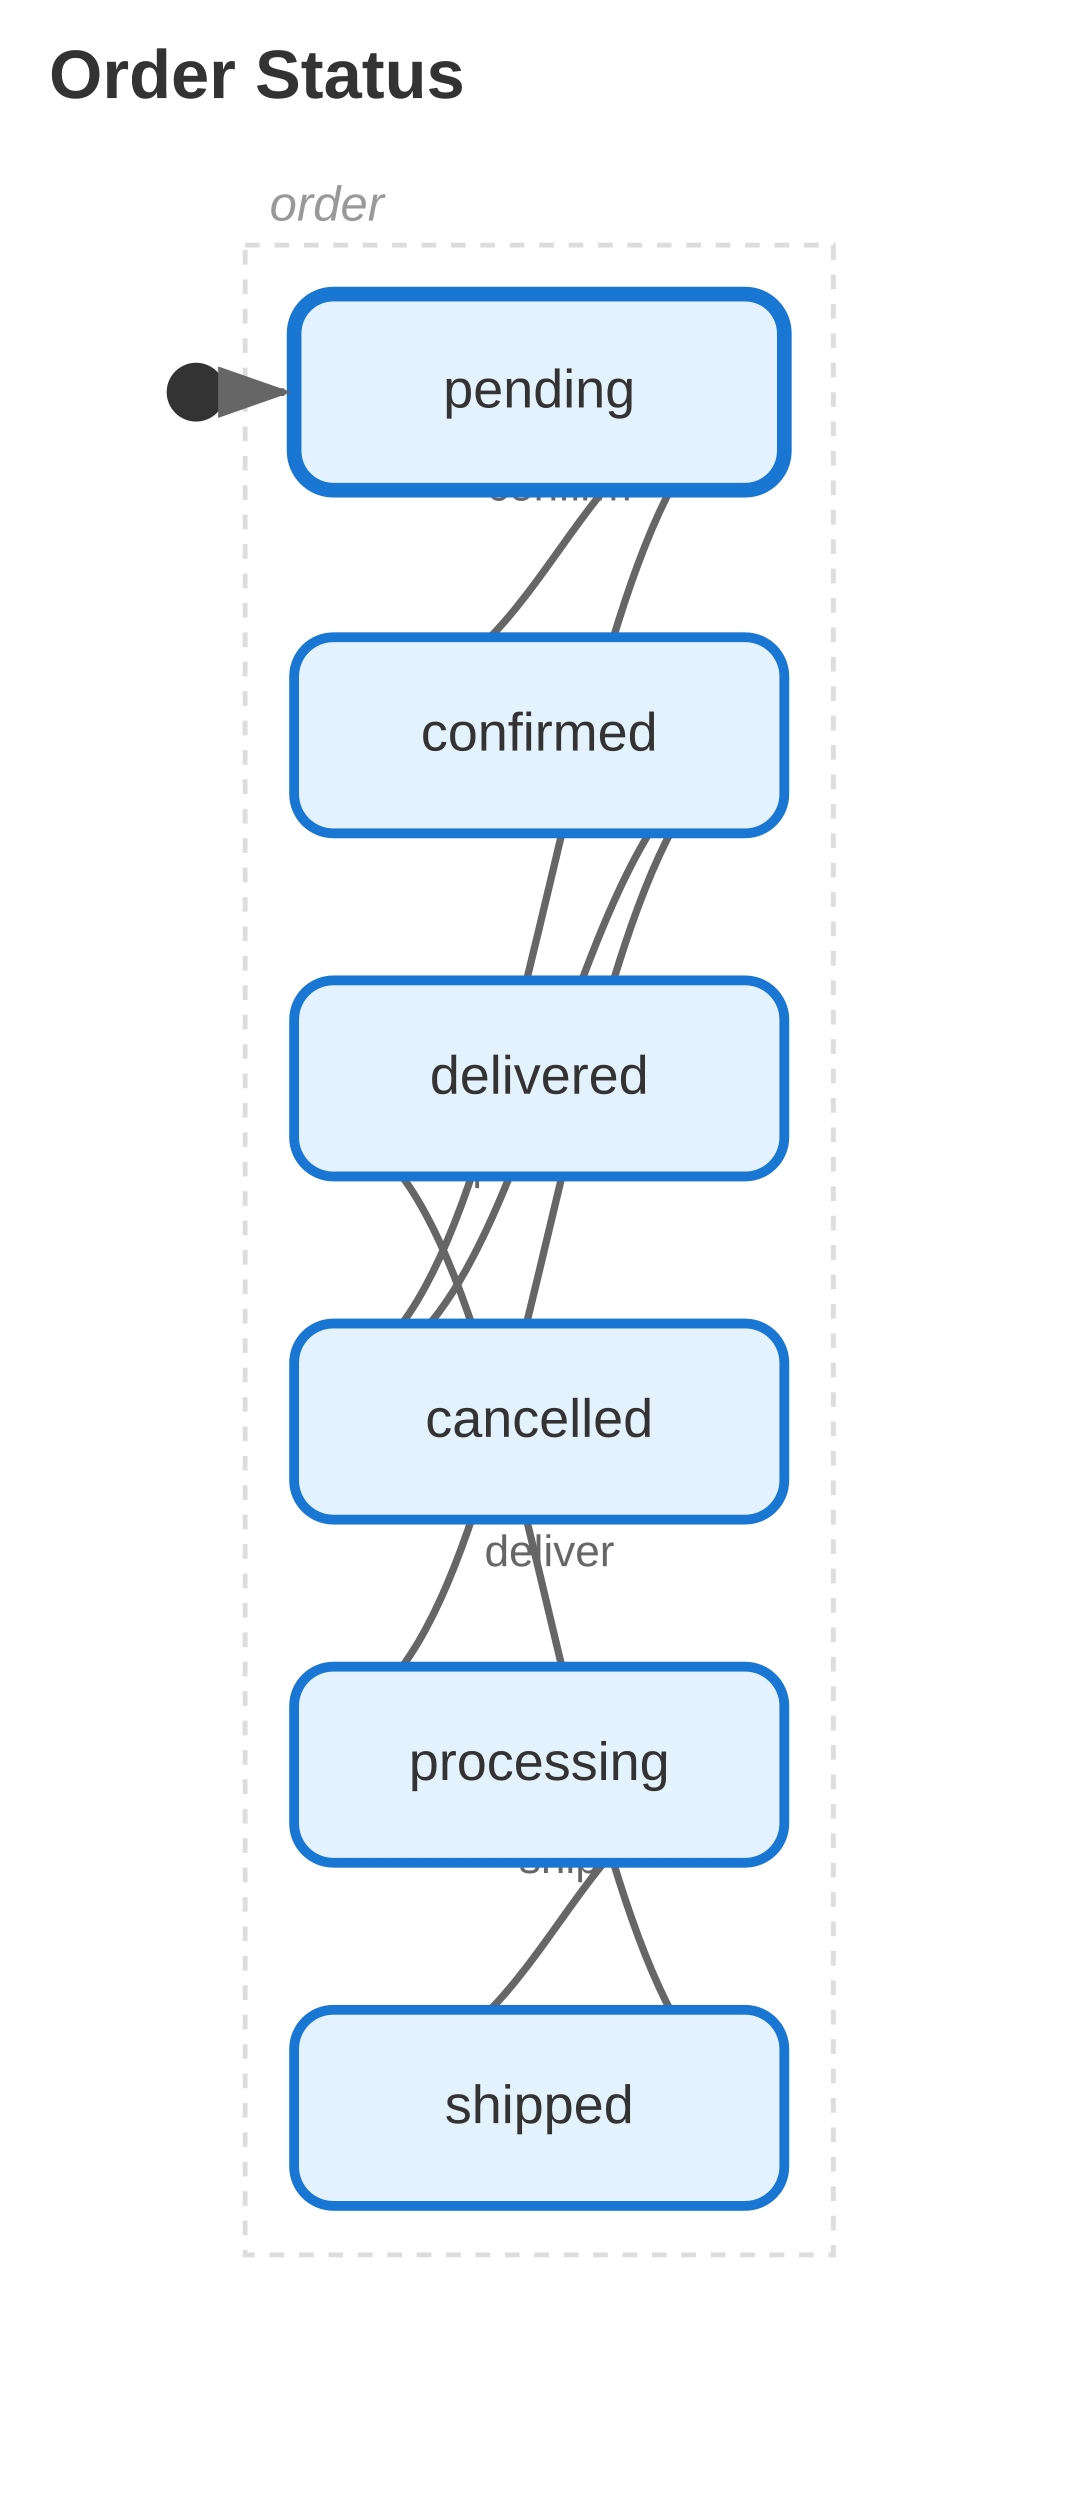
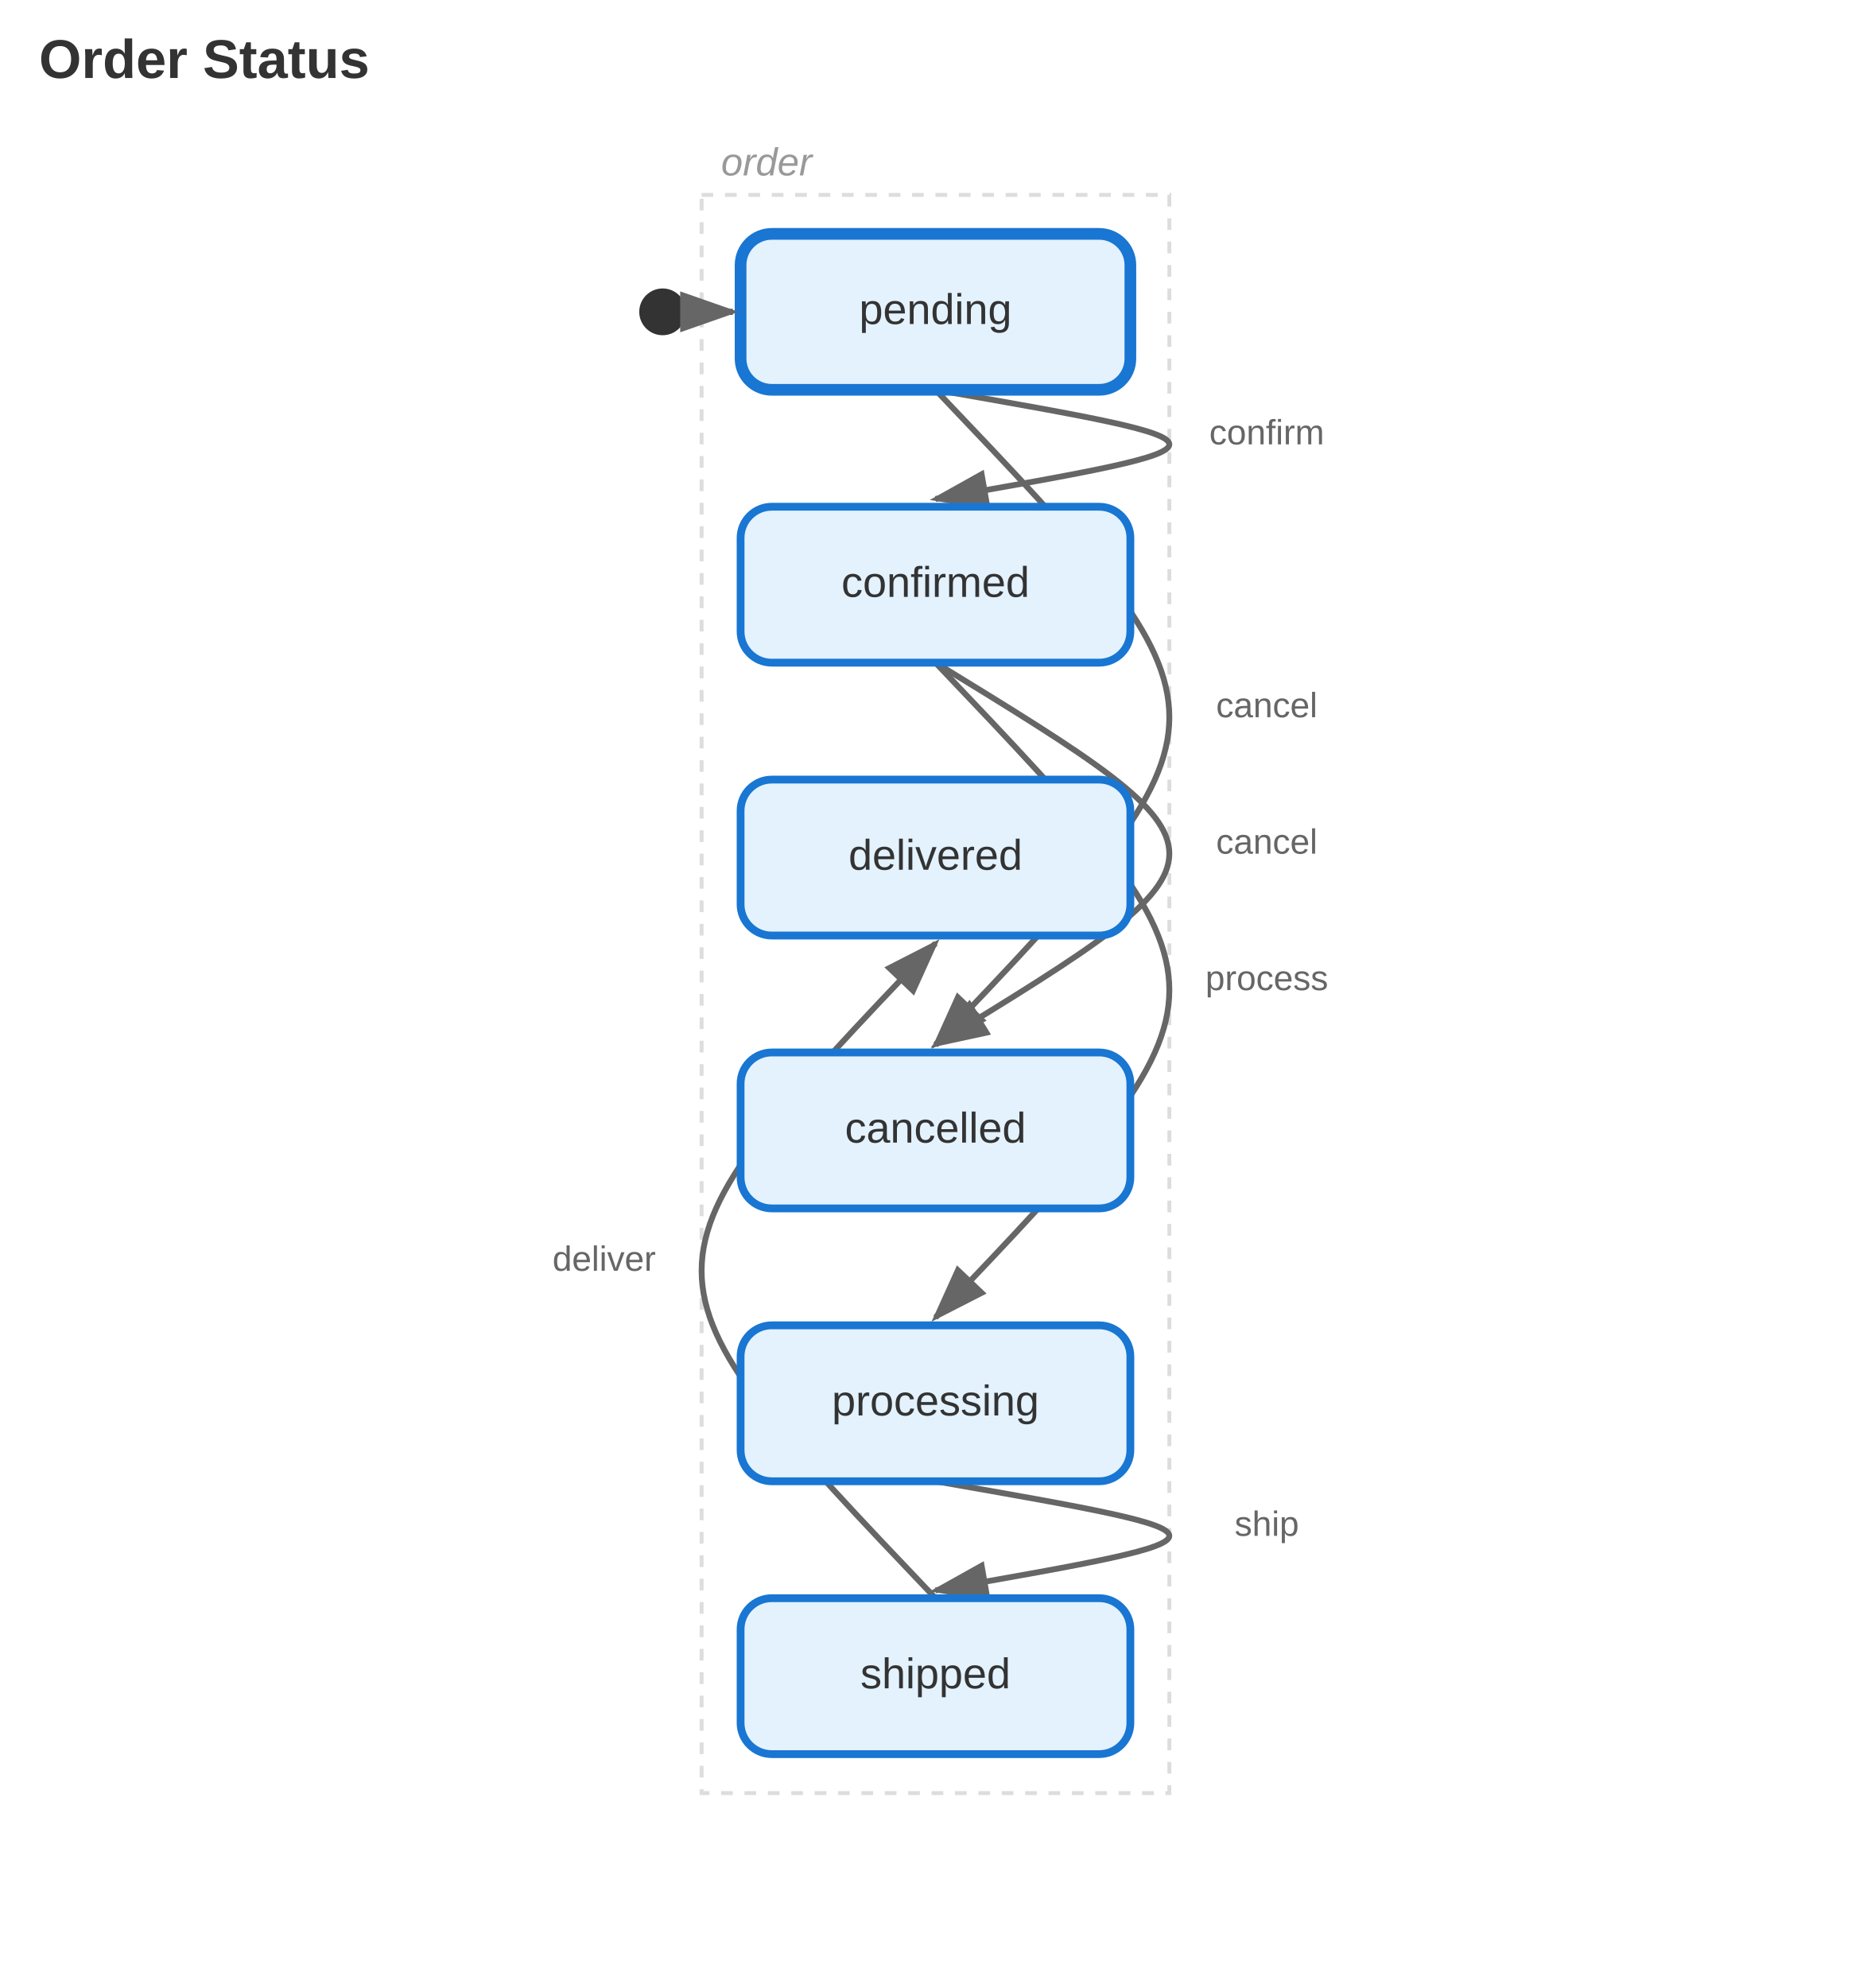
- <svg xmlns="http://www.w3.org/2000/svg" viewBox="-110.0 -80.0 220.0 510.0" width="220" height="510">
+ <svg xmlns="http://www.w3.org/2000/svg" viewBox="-240.0 -80.0 480.0 510.0" width="480" height="510">
  <defs>
    <style>.state { stroke-width: 2; rx: 8; }.state-initial { stroke-width: 3; }.state-composite { stroke-dasharray: 5,3; }.transition { stroke: #666; stroke-width: 1.5; fill: none; }.transition-self { stroke: #999; }.arrowhead { fill: #666; }.initial-marker { fill: #333; }.state-label { font-family: system-ui, Arial; font-size: 11px; fill: #333; text-anchor: middle; dominant-baseline: middle; }.event-label { font-family: system-ui, Arial; font-size: 9px; fill: #666; text-anchor: middle; }.region-label { font-family: system-ui, Arial; font-size: 10px; fill: #999; font-style: italic; }.region-box { fill: none; stroke: #ddd; stroke-width: 1; stroke-dasharray: 3,3; }.chart-title { font-family: system-ui, Arial; font-size: 14px; font-weight: bold; fill: #333; }</style>
    <marker id="sm-arrowhead" markerWidth="10" markerHeight="7" refX="9" refY="3.5" orient="auto">
      <polygon points="0 0, 10 3.5, 0 7" class="arrowhead" />
    </marker>
  </defs>
-   <text x="-100.0" y="-60.0" class="chart-title">Order Status</text>
+   <text x="-230.0" y="-60.0" class="chart-title">Order Status</text>
  <rect x="-60.0" y="-30.0" width="120.0" height="410.0" class="region-box" />
  <text x="-55.0" y="-35.0" class="region-label">order</text>
-   <path d="M 50.0 0.0 C 4.1 0.0 4.1 64.3 -41.8 64.3" class="transition" marker-end="url(#sm-arrowhead)" />
-   <text x="4.1" y="22.1" class="event-label">confirm</text>
-   <path d="M 50.0 70.0 C 2.1 70.0 2.1 271.0 -45.7 271.0" class="transition" marker-end="url(#sm-arrowhead)" />
-   <text x="2.1" y="160.5" class="event-label">process</text>
-   <path d="M 50.0 280.0 C 4.1 280.0 4.1 344.3 -41.8 344.3" class="transition" marker-end="url(#sm-arrowhead)" />
-   <text x="4.1" y="302.1" class="event-label">ship</text>
-   <path d="M 50.0 350.0 C 2.1 350.0 2.1 149.0 -45.7 149.0" class="transition" marker-end="url(#sm-arrowhead)" />
-   <text x="2.1" y="239.5" class="event-label">deliver</text>
-   <path d="M 50.0 0.0 C 2.1 0.0 2.1 201.0 -45.7 201.0" class="transition" marker-end="url(#sm-arrowhead)" />
-   <text x="2.1" y="90.5" class="event-label">cancel</text>
-   <path d="M 50.0 70.0 C 2.9 70.0 2.9 201.9 -44.2 201.9" class="transition" marker-end="url(#sm-arrowhead)" />
-   <text x="2.9" y="125.9" class="event-label">cancel</text>
+   <path d="M 0.0 20.0 C 80.0 34.0 80.0 34.0 0.0 48.0" class="transition" marker-end="url(#sm-arrowhead)" />
+   <text x="85.0" y="34.0" class="event-label">confirm</text>
+   <path d="M 0.0 90.0 C 80.0 174.0 80.0 174.0 0.0 258.0" class="transition" marker-end="url(#sm-arrowhead)" />
+   <text x="85.0" y="174.0" class="event-label">process</text>
+   <path d="M 0.0 300.0 C 80.0 314.0 80.0 314.0 0.0 328.0" class="transition" marker-end="url(#sm-arrowhead)" />
+   <text x="85.0" y="314.0" class="event-label">ship</text>
+   <path d="M 0.0 330.0 C -80.0 246.0 -80.0 246.0 0.0 162.0" class="transition" marker-end="url(#sm-arrowhead)" />
+   <text x="-85.0" y="246.0" class="event-label" text-anchor="end">deliver</text>
+   <path d="M 0.0 20.0 C 80.0 104.0 80.0 104.0 0.0 188.0" class="transition" marker-end="url(#sm-arrowhead)" />
+   <text x="85.0" y="104.0" class="event-label">cancel</text>
+   <path d="M 0.0 90.0 C 80.0 139.0 80.0 139.0 0.0 188.0" class="transition" marker-end="url(#sm-arrowhead)" />
+   <text x="85.0" y="139.0" class="event-label">cancel</text>
+   <rect x="-50.0" y="330.0" width="100.0" height="40.0" rx="8" fill="#e3f2fd" stroke="#1976d2" class="state" />
+   <text x="0.0" y="350.0" class="state-label">shipped</text>
  <rect x="-50.0" y="120.0" width="100.0" height="40.0" rx="8" fill="#e3f2fd" stroke="#1976d2" class="state" />
  <text x="0.0" y="140.0" class="state-label">delivered</text>
  <rect x="-50.0" y="190.0" width="100.0" height="40.0" rx="8" fill="#e3f2fd" stroke="#1976d2" class="state" />
  <text x="0.0" y="210.0" class="state-label">cancelled</text>
  <rect x="-50.0" y="-20.0" width="100.0" height="40.0" rx="8" fill="#e3f2fd" stroke="#1976d2" class="state state-initial" />
  <text x="0.0" y="0.0" class="state-label">pending</text>
  <rect x="-50.0" y="50.0" width="100.0" height="40.0" rx="8" fill="#e3f2fd" stroke="#1976d2" class="state" />
  <text x="0.0" y="70.0" class="state-label">confirmed</text>
  <rect x="-50.0" y="260.0" width="100.0" height="40.0" rx="8" fill="#e3f2fd" stroke="#1976d2" class="state" />
  <text x="0.0" y="280.0" class="state-label">processing</text>
-   <rect x="-50.0" y="330.0" width="100.0" height="40.0" rx="8" fill="#e3f2fd" stroke="#1976d2" class="state" />
-   <text x="0.0" y="350.0" class="state-label">shipped</text>
  <circle cx="-70.0" cy="0.0" r="6" class="initial-marker" />
  <line x1="-62.0" y1="0.0" x2="-52.0" y2="0.0" stroke="#333" stroke-width="1.5" marker-end="url(#sm-arrowhead)" />
</svg>
